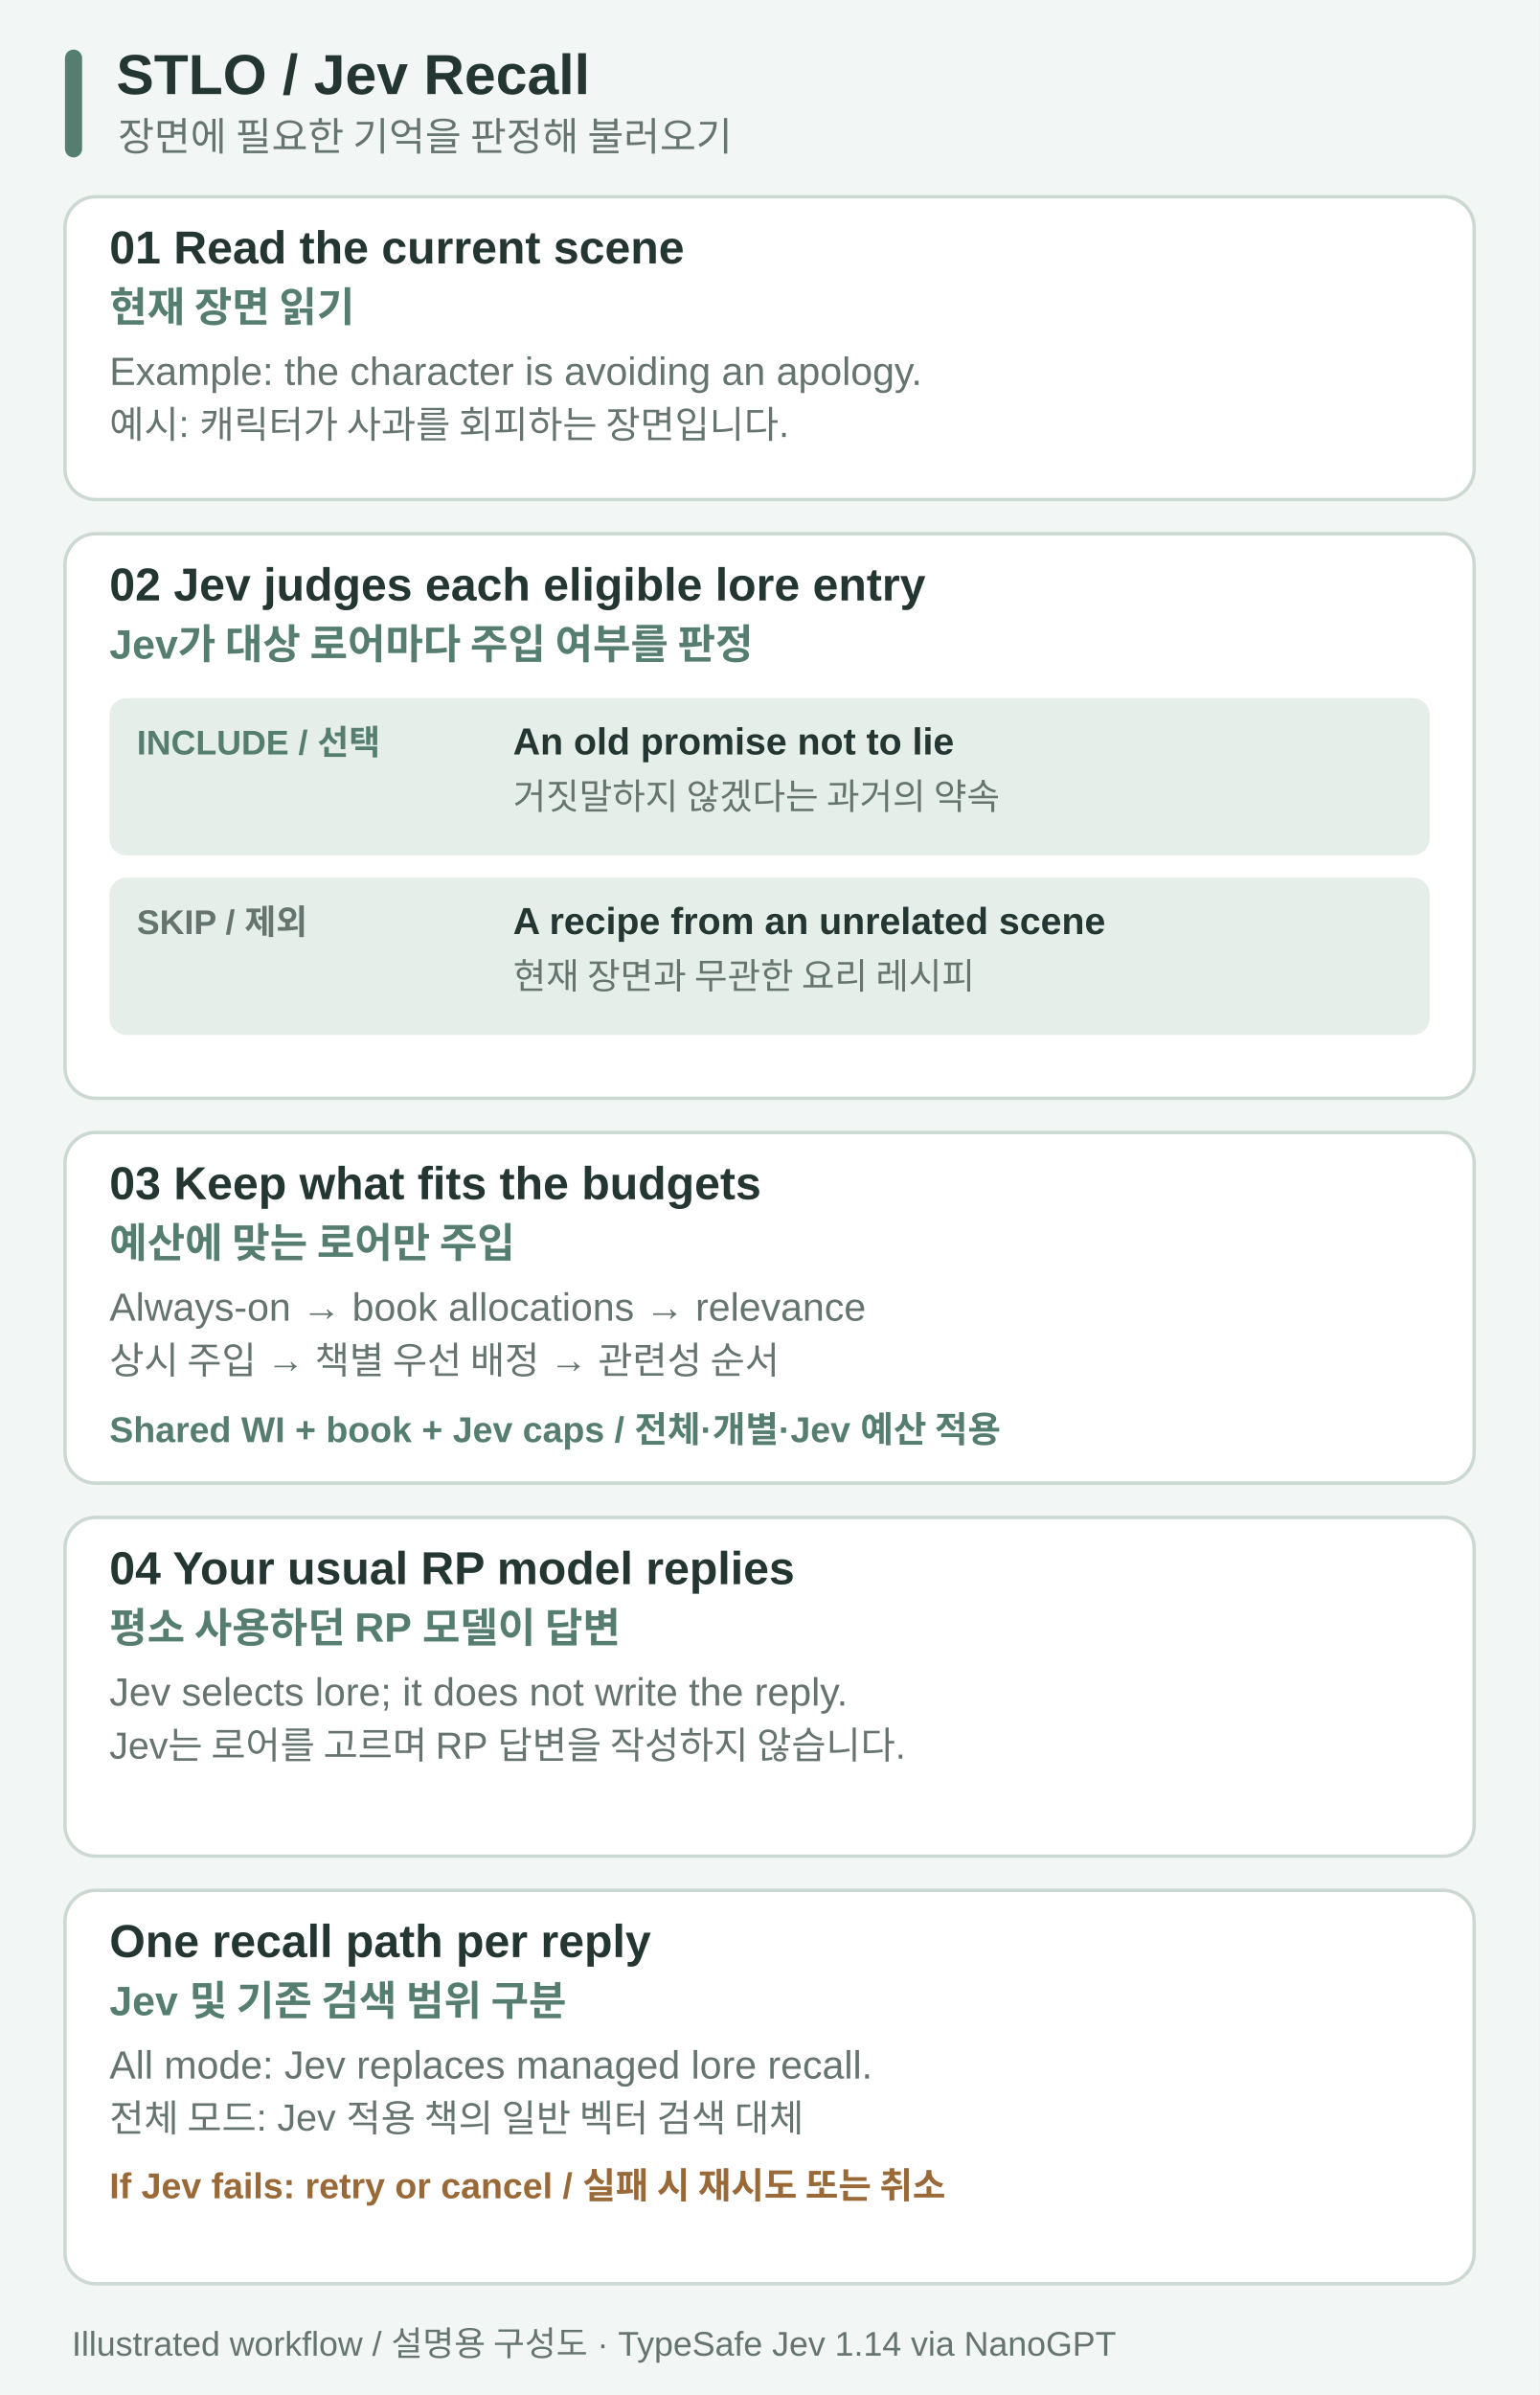
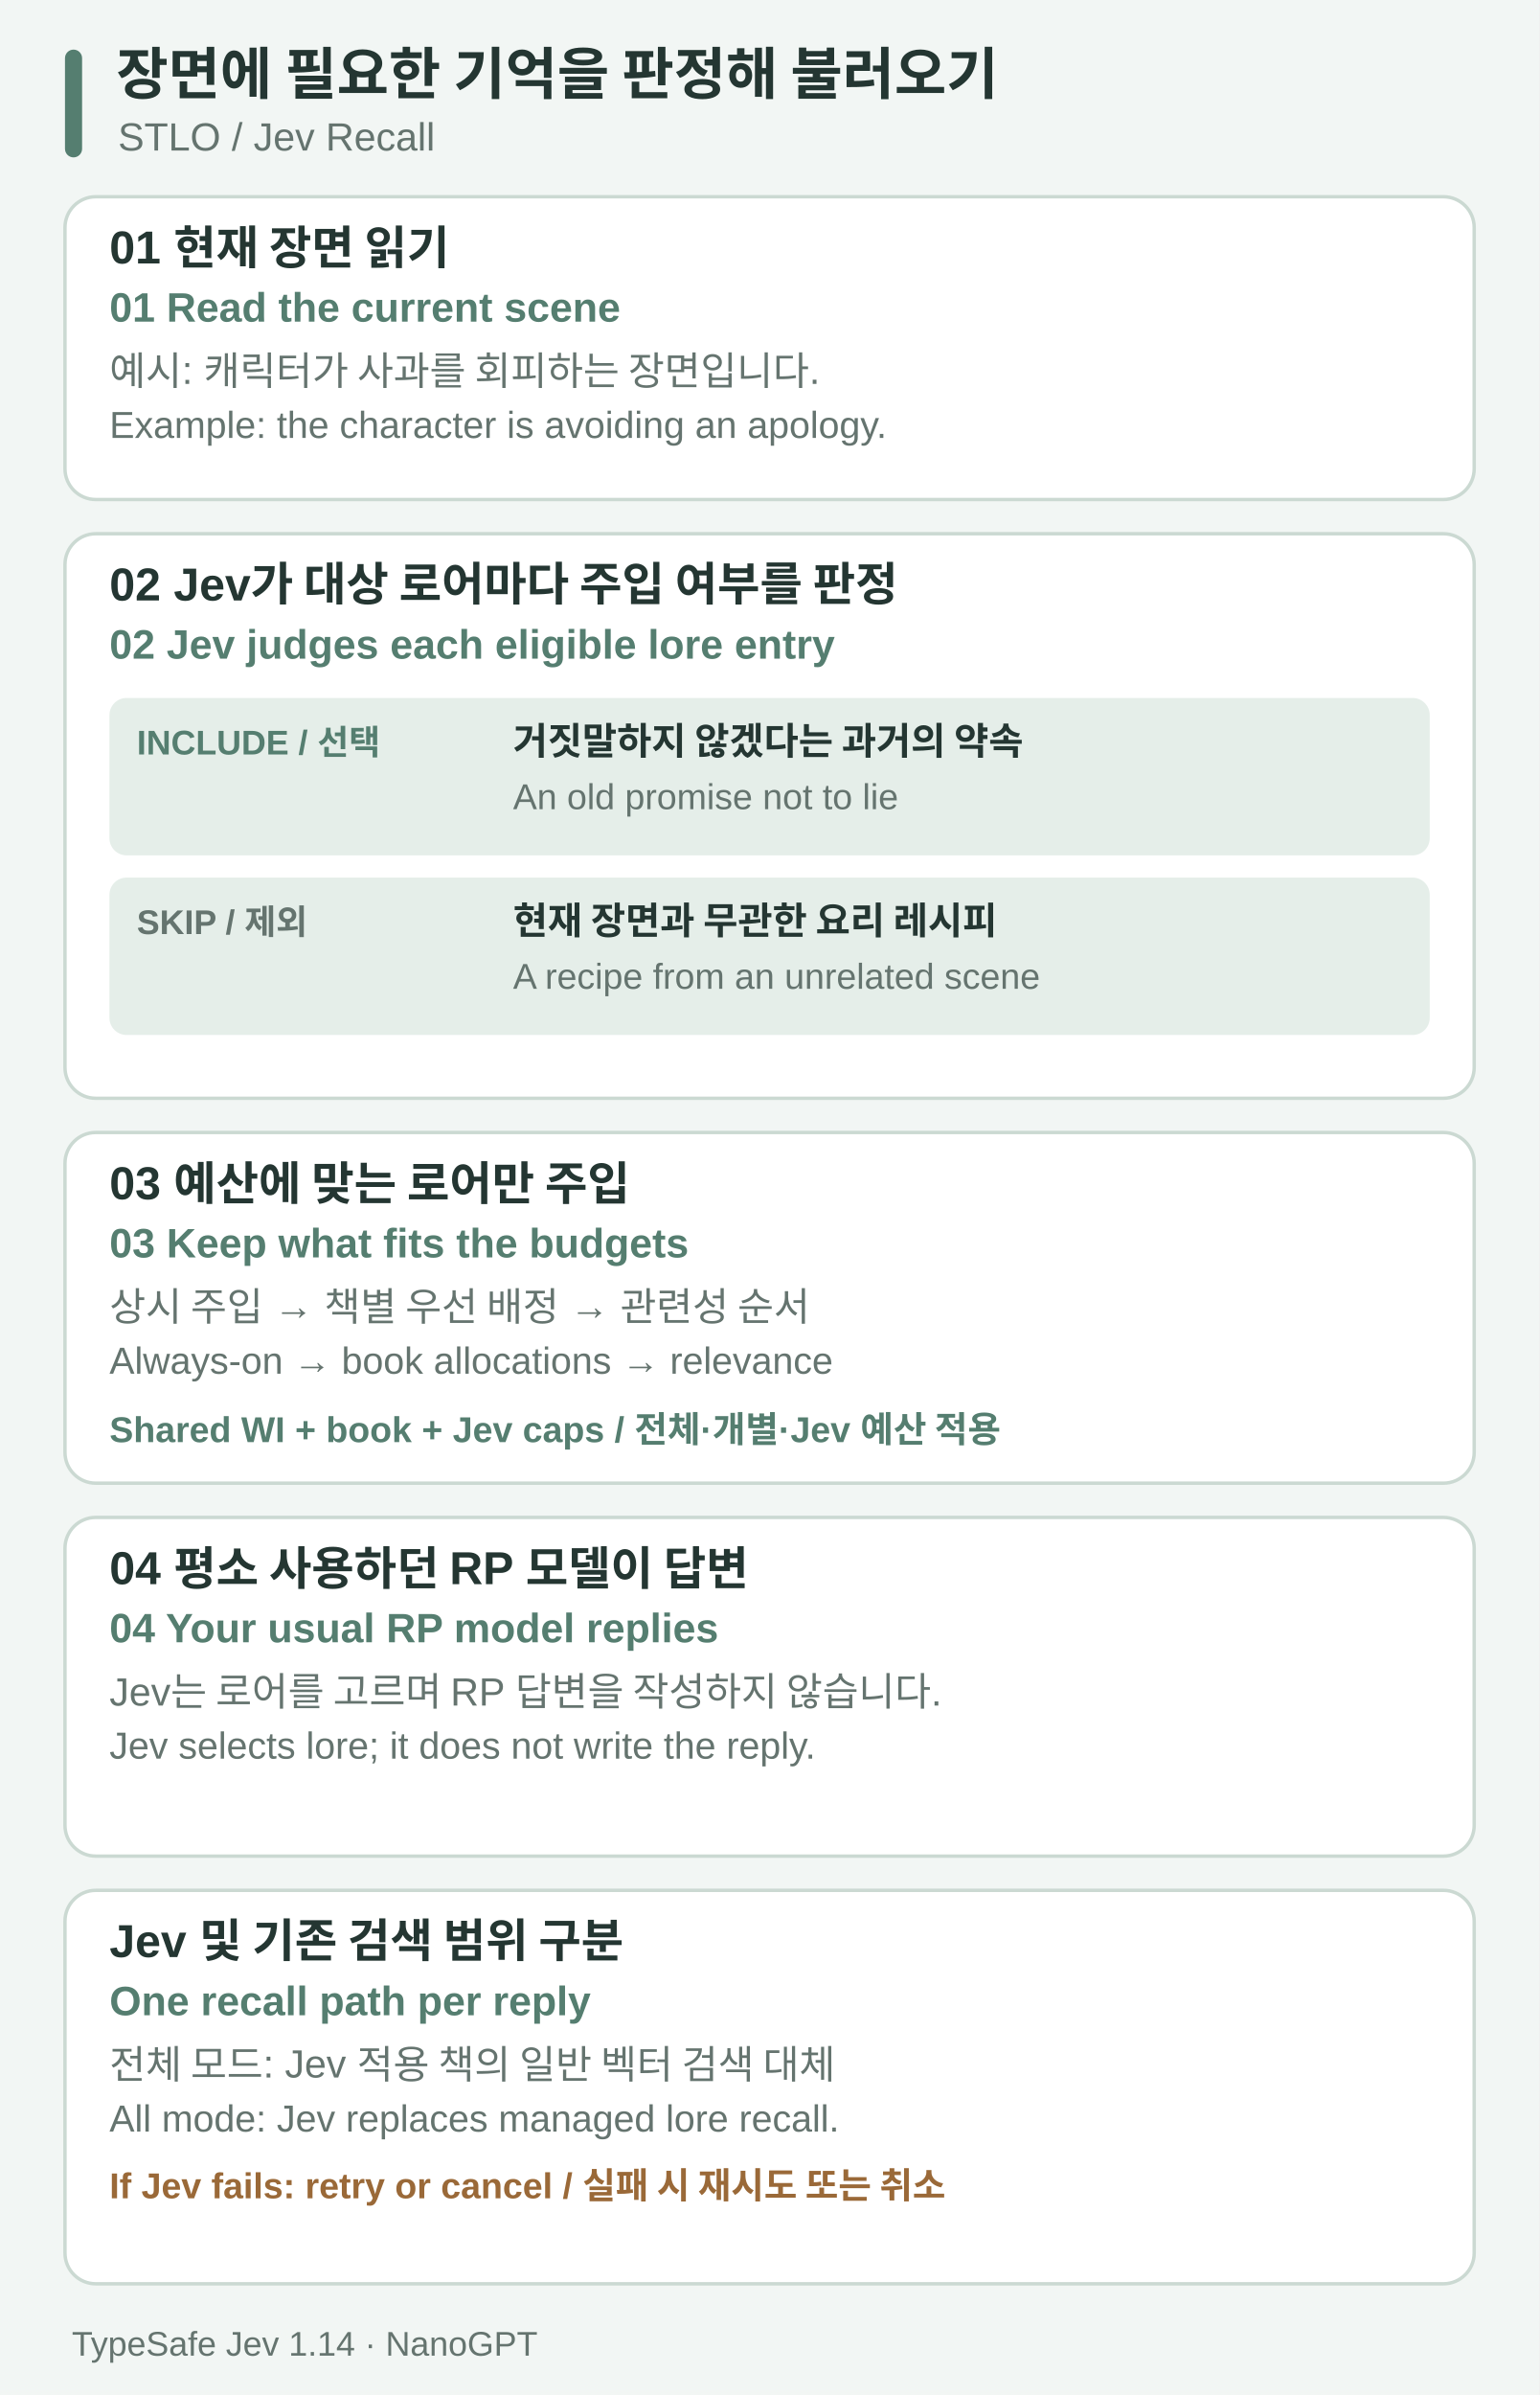
<svg xmlns="http://www.w3.org/2000/svg" viewBox="0 0 900 1400" width="900" height="1400" font-family="Arial, 'Noto Sans KR', 'Apple SD Gothic Neo', 'Malgun Gothic', sans-serif" role="img" aria-label="STLO / Jev Recall">
  <rect x="0" y="0" width="900" height="1400" rx="0" fill="#f2f6f4" stroke="none" stroke-width="2" />
  <rect x="38" y="29" width="10" height="63" rx="5" fill="#557e70" stroke="none" stroke-width="2" />
-   <text x="68" y="55" font-size="33" fill="#243632" font-weight="650">STLO / Jev Recall</text>
-   <text x="69" y="88" font-size="23" fill="#65746f" font-weight="400">장면에 필요한 기억을 판정해 불러오기</text>
+   <text x="68" y="55" font-size="33" fill="#243632" font-weight="650">장면에 필요한 기억을 판정해 불러오기</text>
+   <text x="69" y="88" font-size="23" fill="#65746f" font-weight="400">STLO / Jev Recall</text>
  <rect x="38" y="115" width="824" height="177" rx="18" fill="#ffffff" stroke="#cbd9d2" stroke-width="2" />
-   <text x="64" y="154" font-size="27" fill="#243632" font-weight="650">01  Read the current scene</text>
-   <text x="64" y="188" font-size="24" fill="#557e70" font-weight="650">현재 장면 읽기</text>
-   <text x="64" y="225" font-size="23" fill="#65746f" font-weight="400">Example: the character is avoiding an apology.</text>
-   <text x="64" y="256" font-size="22" fill="#65746f" font-weight="400">예시: 캐릭터가 사과를 회피하는 장면입니다.</text>
+   <text x="64" y="154" font-size="27" fill="#243632" font-weight="650">01  현재 장면 읽기</text>
+   <text x="64" y="188" font-size="24" fill="#557e70" font-weight="650">01  Read the current scene</text>
+   <text x="64" y="225" font-size="23" fill="#65746f" font-weight="400">예시: 캐릭터가 사과를 회피하는 장면입니다.</text>
+   <text x="64" y="256" font-size="22" fill="#65746f" font-weight="400">Example: the character is avoiding an apology.</text>
  <rect x="38" y="312" width="824" height="330" rx="18" fill="#ffffff" stroke="#cbd9d2" stroke-width="2" />
-   <text x="64" y="351" font-size="27" fill="#243632" font-weight="650">02  Jev judges each eligible lore entry</text>
-   <text x="64" y="385" font-size="24" fill="#557e70" font-weight="650">Jev가 대상 로어마다 주입 여부를 판정</text>
+   <text x="64" y="351" font-size="27" fill="#243632" font-weight="650">02  Jev가 대상 로어마다 주입 여부를 판정</text>
+   <text x="64" y="385" font-size="24" fill="#557e70" font-weight="650">02  Jev judges each eligible lore entry</text>
  <rect x="64" y="408" width="772" height="92" rx="10" fill="#e5eee9" stroke="none" stroke-width="2" />
  <text x="80" y="441" font-size="20" fill="#557e70" font-weight="650">INCLUDE / 선택</text>
-   <text x="300" y="441" font-size="22" fill="#243632" font-weight="650">An old promise not to lie</text>
-   <text x="300" y="473" font-size="21" fill="#65746f" font-weight="400">거짓말하지 않겠다는 과거의 약속</text>
+   <text x="300" y="441" font-size="22" fill="#243632" font-weight="650">거짓말하지 않겠다는 과거의 약속</text>
+   <text x="300" y="473" font-size="21" fill="#65746f" font-weight="400">An old promise not to lie</text>
  <rect x="64" y="513" width="772" height="92" rx="10" fill="#e5eee9" stroke="none" stroke-width="2" />
  <text x="80" y="546" font-size="20" fill="#65746f" font-weight="650">SKIP / 제외</text>
-   <text x="300" y="546" font-size="22" fill="#243632" font-weight="650">A recipe from an unrelated scene</text>
-   <text x="300" y="578" font-size="21" fill="#65746f" font-weight="400">현재 장면과 무관한 요리 레시피</text>
+   <text x="300" y="546" font-size="22" fill="#243632" font-weight="650">현재 장면과 무관한 요리 레시피</text>
+   <text x="300" y="578" font-size="21" fill="#65746f" font-weight="400">A recipe from an unrelated scene</text>
  <rect x="38" y="662" width="824" height="205" rx="18" fill="#ffffff" stroke="#cbd9d2" stroke-width="2" />
-   <text x="64" y="701" font-size="27" fill="#243632" font-weight="650">03  Keep what fits the budgets</text>
-   <text x="64" y="735" font-size="24" fill="#557e70" font-weight="650">예산에 맞는 로어만 주입</text>
-   <text x="64" y="772" font-size="23" fill="#65746f" font-weight="400">Always-on → book allocations → relevance</text>
-   <text x="64" y="803" font-size="22" fill="#65746f" font-weight="400">상시 주입 → 책별 우선 배정 → 관련성 순서</text>
+   <text x="64" y="701" font-size="27" fill="#243632" font-weight="650">03  예산에 맞는 로어만 주입</text>
+   <text x="64" y="735" font-size="24" fill="#557e70" font-weight="650">03  Keep what fits the budgets</text>
+   <text x="64" y="772" font-size="23" fill="#65746f" font-weight="400">상시 주입 → 책별 우선 배정 → 관련성 순서</text>
+   <text x="64" y="803" font-size="22" fill="#65746f" font-weight="400">Always-on → book allocations → relevance</text>
  <text x="64" y="843" font-size="21" fill="#557e70" font-weight="650">Shared WI + book + Jev caps / 전체·개별·Jev 예산 적용</text>
  <rect x="38" y="887" width="824" height="198" rx="18" fill="#ffffff" stroke="#cbd9d2" stroke-width="2" />
-   <text x="64" y="926" font-size="27" fill="#243632" font-weight="650">04  Your usual RP model replies</text>
-   <text x="64" y="960" font-size="24" fill="#557e70" font-weight="650">평소 사용하던 RP 모델이 답변</text>
-   <text x="64" y="997" font-size="23" fill="#65746f" font-weight="400">Jev selects lore; it does not write the reply.</text>
-   <text x="64" y="1028" font-size="22" fill="#65746f" font-weight="400">Jev는 로어를 고르며 RP 답변을 작성하지 않습니다.</text>
+   <text x="64" y="926" font-size="27" fill="#243632" font-weight="650">04  평소 사용하던 RP 모델이 답변</text>
+   <text x="64" y="960" font-size="24" fill="#557e70" font-weight="650">04  Your usual RP model replies</text>
+   <text x="64" y="997" font-size="23" fill="#65746f" font-weight="400">Jev는 로어를 고르며 RP 답변을 작성하지 않습니다.</text>
+   <text x="64" y="1028" font-size="22" fill="#65746f" font-weight="400">Jev selects lore; it does not write the reply.</text>
  <rect x="38" y="1105" width="824" height="230" rx="18" fill="#ffffff" stroke="#cbd9d2" stroke-width="2" />
-   <text x="64" y="1144" font-size="27" fill="#243632" font-weight="650">One recall path per reply</text>
-   <text x="64" y="1178" font-size="24" fill="#557e70" font-weight="650">Jev 및 기존 검색 범위 구분</text>
-   <text x="64" y="1215" font-size="23" fill="#65746f" font-weight="400">All mode: Jev replaces managed lore recall.</text>
-   <text x="64" y="1246" font-size="22" fill="#65746f" font-weight="400">전체 모드: Jev 적용 책의 일반 벡터 검색 대체</text>
+   <text x="64" y="1144" font-size="27" fill="#243632" font-weight="650">Jev 및 기존 검색 범위 구분</text>
+   <text x="64" y="1178" font-size="24" fill="#557e70" font-weight="650">One recall path per reply</text>
+   <text x="64" y="1215" font-size="23" fill="#65746f" font-weight="400">전체 모드: Jev 적용 책의 일반 벡터 검색 대체</text>
+   <text x="64" y="1246" font-size="22" fill="#65746f" font-weight="400">All mode: Jev replaces managed lore recall.</text>
  <text x="64" y="1285" font-size="21" fill="#9a6938" font-weight="650">If Jev fails: retry or cancel / 실패 시 재시도 또는 취소</text>
-   <text x="42" y="1377" font-size="20" fill="#65746f" font-weight="400">Illustrated workflow / 설명용 구성도 · TypeSafe Jev 1.14 via NanoGPT</text>
+   <text x="42" y="1377" font-size="20" fill="#65746f" font-weight="400">TypeSafe Jev 1.14 · NanoGPT</text>
</svg>
